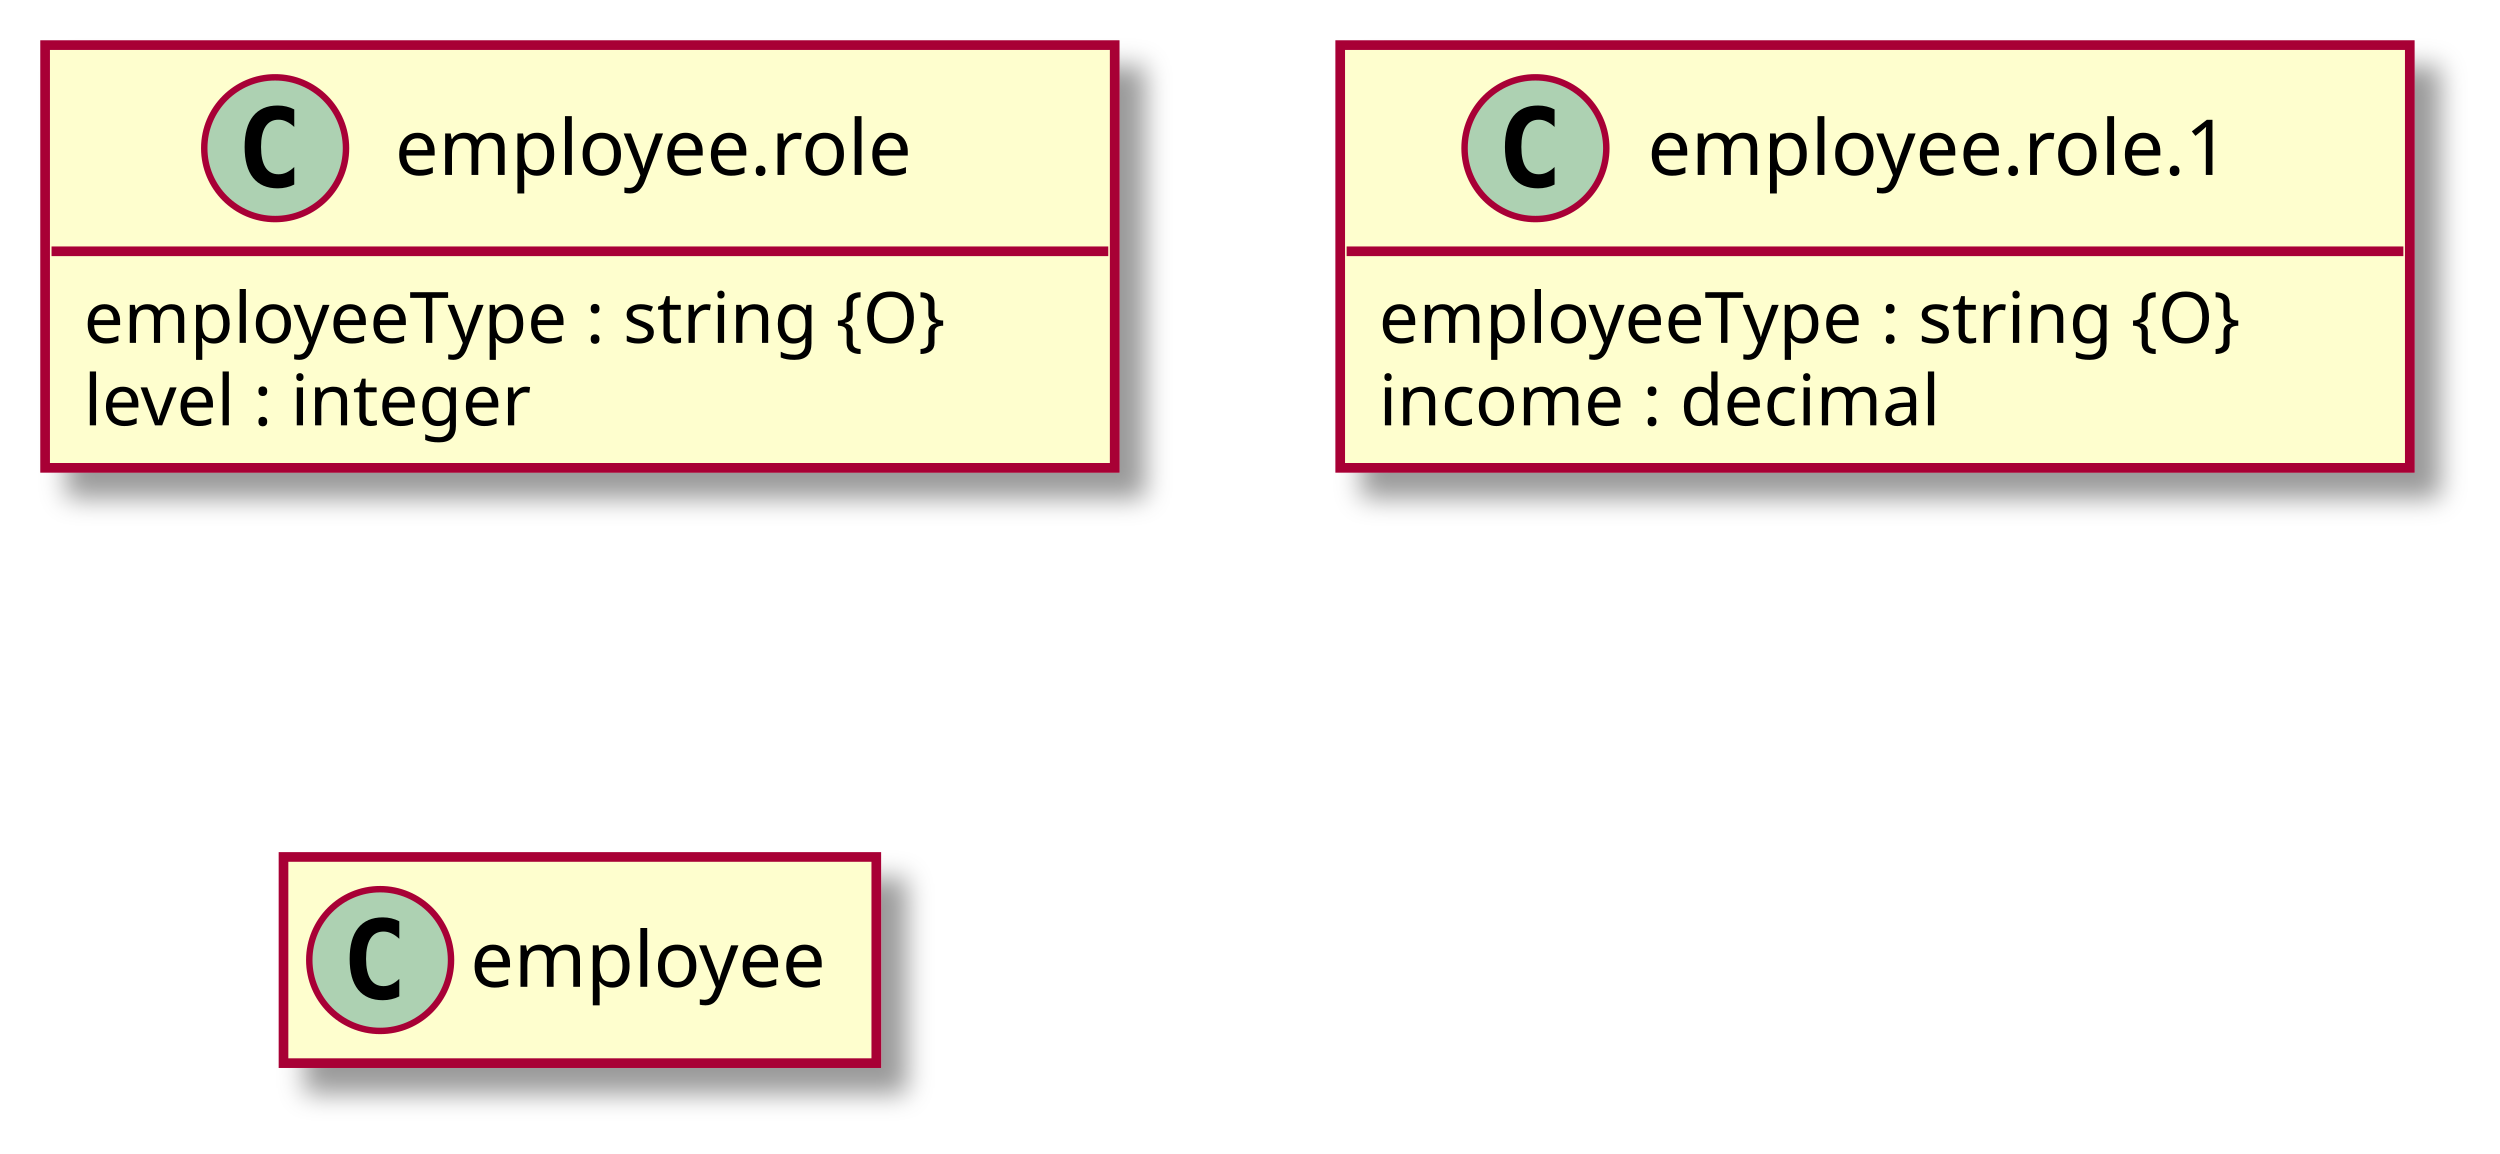
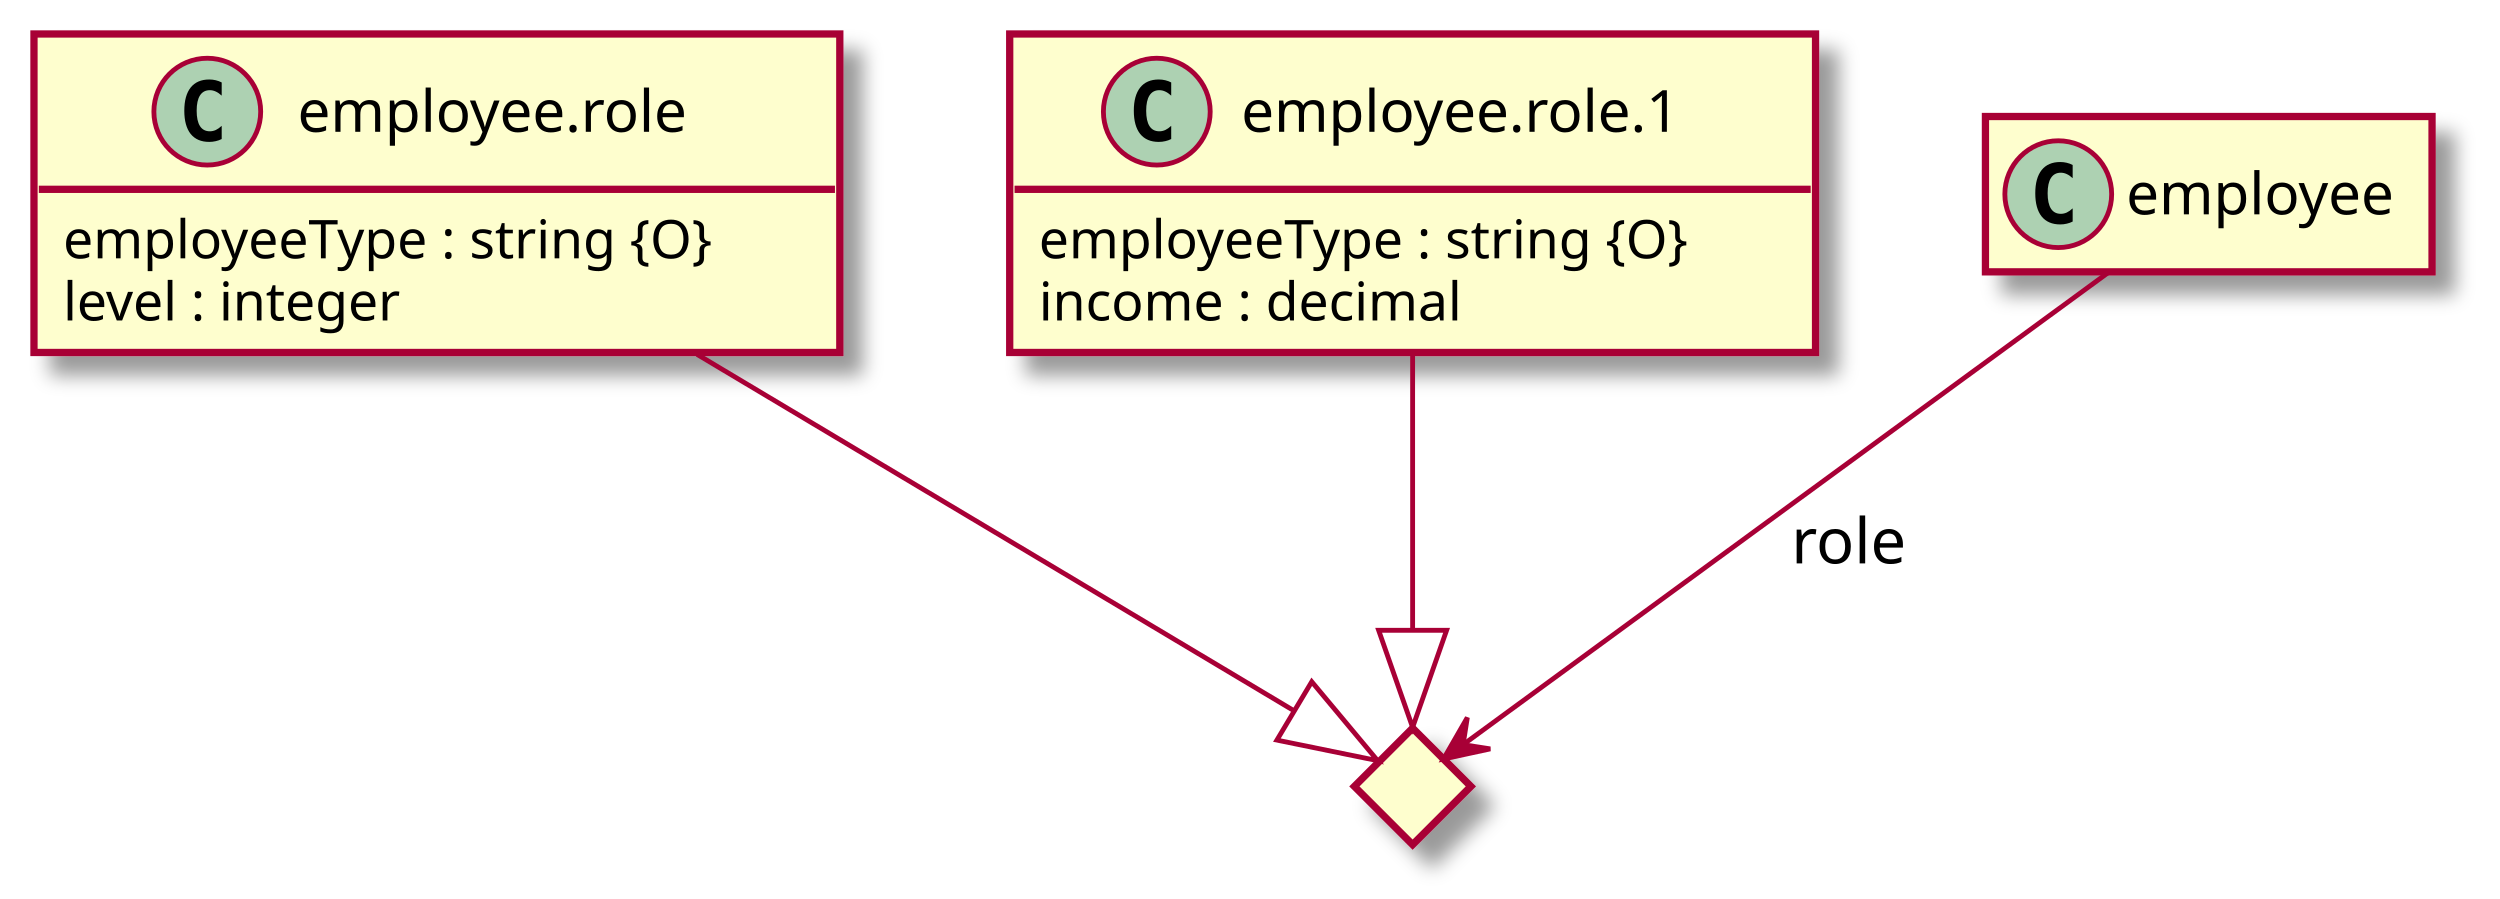
- <svg xmlns="http://www.w3.org/2000/svg" contentScriptType="application/ecmascript" contentStyleType="text/css" height="179px" preserveAspectRatio="none" style="width:388px;height:179px;" version="1.1" viewBox="0 0 388 179" width="388px" zoomAndPan="magnify">
+ <svg xmlns="http://www.w3.org/2000/svg" contentScriptType="application/ecmascript" contentStyleType="text/css" height="185px" preserveAspectRatio="none" style="width:515px;height:185px;" version="1.1" viewBox="0 0 515 185" width="515px" zoomAndPan="magnify">
  <defs>
-     <filter height="300%" id="fz9vicipealf3" width="300%" x="-1" y="-1">
+     <filter height="300%" id="flw8bjpl8fuf6" width="300%" x="-1" y="-1">
      <feGaussianBlur result="blurOut" stdDeviation="2.0" />
      <feColorMatrix in="blurOut" result="blurOut2" type="matrix" values="0 0 0 0 0 0 0 0 0 0 0 0 0 0 0 0 0 0 .4 0" />
      <feOffset dx="4.0" dy="4.0" in="blurOut2" result="blurOut3" />
      <feBlend in="SourceGraphic" in2="blurOut3" mode="normal" />
    </filter>
  </defs>
  <g>
-     <rect codeLine="6" fill="#FEFECE" filter="url(#fz9vicipealf3)" height="65.609" id="employee.role" style="stroke:#A80036;stroke-width:1.5;" width="166" x="7" y="7" />
+     <rect codeLine="6" fill="#FEFECE" filter="url(#flw8bjpl8fuf6)" height="65.609" id="employee.role" style="stroke:#A80036;stroke-width:1.5;" width="166" x="7" y="7" />
    <ellipse cx="42.7" cy="23" fill="#ADD1B2" rx="11" ry="11" style="stroke:#A80036;stroke-width:1.0;" />
    <path d="M45.669,28.641 Q45.091,28.938 44.45,29.078 Q43.809,29.234 43.106,29.234 Q40.606,29.234 39.278,27.594 Q37.966,25.938 37.966,22.812 Q37.966,19.688 39.278,18.031 Q40.606,16.375 43.106,16.375 Q43.809,16.375 44.45,16.531 Q45.106,16.688 45.669,16.984 L45.669,19.703 Q45.044,19.125 44.45,18.859 Q43.856,18.578 43.231,18.578 Q41.888,18.578 41.2,19.656 Q40.513,20.719 40.513,22.812 Q40.513,24.906 41.2,25.984 Q41.888,27.047 43.231,27.047 Q43.856,27.047 44.45,26.781 Q45.044,26.5 45.669,25.922 L45.669,28.641 Z " fill="#000000" />
    <text fill="#000000" font-family="sans-serif" font-size="12" lengthAdjust="spacing" textLength="88" x="61.3" y="27.154">employee.role</text>
    <line style="stroke:#A80036;stroke-width:1.5;" x1="8" x2="172" y1="39" y2="39" />
    <text fill="#000000" font-family="sans-serif" font-size="11" lengthAdjust="spacing" textLength="154" x="13" y="53.21">employeeType : string {O}</text>
    <text fill="#000000" font-family="sans-serif" font-size="11" lengthAdjust="spacing" textLength="78" x="13" y="66.015">level : integer</text>
-     <rect codeLine="11" fill="#FEFECE" filter="url(#fz9vicipealf3)" height="65.609" id="employee.role.1" style="stroke:#A80036;stroke-width:1.5;" width="166" x="208" y="7" />
+     <rect codeLine="11" fill="#FEFECE" filter="url(#flw8bjpl8fuf6)" height="65.609" id="employee.role.1" style="stroke:#A80036;stroke-width:1.5;" width="166" x="208" y="7" />
    <ellipse cx="238.3" cy="23" fill="#ADD1B2" rx="11" ry="11" style="stroke:#A80036;stroke-width:1.0;" />
    <path d="M241.269,28.641 Q240.691,28.938 240.05,29.078 Q239.409,29.234 238.706,29.234 Q236.206,29.234 234.878,27.594 Q233.566,25.938 233.566,22.812 Q233.566,19.688 234.878,18.031 Q236.206,16.375 238.706,16.375 Q239.409,16.375 240.05,16.531 Q240.706,16.688 241.269,16.984 L241.269,19.703 Q240.644,19.125 240.05,18.859 Q239.456,18.578 238.831,18.578 Q237.488,18.578 236.8,19.656 Q236.113,20.719 236.113,22.812 Q236.113,24.906 236.8,25.984 Q237.488,27.047 238.831,27.047 Q239.456,27.047 240.05,26.781 Q240.644,26.5 241.269,25.922 L241.269,28.641 Z " fill="#000000" />
    <text fill="#000000" font-family="sans-serif" font-size="12" lengthAdjust="spacing" textLength="100" x="255.7" y="27.154">employee.role.1</text>
    <line style="stroke:#A80036;stroke-width:1.5;" x1="209" x2="373" y1="39" y2="39" />
    <text fill="#000000" font-family="sans-serif" font-size="11" lengthAdjust="spacing" textLength="154" x="214" y="53.21">employeeType : string {O}</text>
    <text fill="#000000" font-family="sans-serif" font-size="11" lengthAdjust="spacing" textLength="97" x="214" y="66.015">income : decimal</text>
-     <rect codeLine="16" fill="#FEFECE" filter="url(#fz9vicipealf3)" height="32" id="employee" style="stroke:#A80036;stroke-width:1.5;" width="92" x="44" y="133" />
-     <ellipse cx="59" cy="149" fill="#ADD1B2" rx="11" ry="11" style="stroke:#A80036;stroke-width:1.0;" />
-     <path d="M61.969,154.641 Q61.391,154.938 60.75,155.078 Q60.109,155.234 59.406,155.234 Q56.906,155.234 55.578,153.594 Q54.266,151.938 54.266,148.812 Q54.266,145.688 55.578,144.031 Q56.906,142.375 59.406,142.375 Q60.109,142.375 60.75,142.531 Q61.406,142.688 61.969,142.984 L61.969,145.703 Q61.344,145.125 60.75,144.859 Q60.156,144.578 59.531,144.578 Q58.188,144.578 57.5,145.656 Q56.812,146.719 56.812,148.812 Q56.812,150.906 57.5,151.984 Q58.188,153.047 59.531,153.047 Q60.156,153.047 60.75,152.781 Q61.344,152.5 61.969,151.922 L61.969,154.641 Z " fill="#000000" />
-     <text fill="#000000" font-family="sans-serif" font-size="12" lengthAdjust="spacing" textLength="60" x="73" y="153.154">employee</text>
+     <rect codeLine="16" fill="#FEFECE" filter="url(#flw8bjpl8fuf6)" height="32" id="employee" style="stroke:#A80036;stroke-width:1.5;" width="92" x="409" y="24" />
+     <ellipse cx="424" cy="40" fill="#ADD1B2" rx="11" ry="11" style="stroke:#A80036;stroke-width:1.0;" />
+     <path d="M426.969,45.641 Q426.391,45.938 425.75,46.078 Q425.109,46.234 424.406,46.234 Q421.906,46.234 420.578,44.594 Q419.266,42.938 419.266,39.812 Q419.266,36.688 420.578,35.031 Q421.906,33.375 424.406,33.375 Q425.109,33.375 425.75,33.531 Q426.406,33.688 426.969,33.984 L426.969,36.703 Q426.344,36.125 425.75,35.859 Q425.156,35.578 424.531,35.578 Q423.188,35.578 422.5,36.656 Q421.812,37.719 421.812,39.812 Q421.812,41.906 422.5,42.984 Q423.188,44.047 424.531,44.047 Q425.156,44.047 425.75,43.781 Q426.344,43.5 426.969,42.922 L426.969,45.641 Z " fill="#000000" />
+     <text fill="#000000" font-family="sans-serif" font-size="12" lengthAdjust="spacing" textLength="60" x="438" y="44.154">employee</text>
+     <polygon fill="#FEFECE" filter="url(#flw8bjpl8fuf6)" points="291,150,303,162,291,174,279,162,291,150" style="stroke:#A80036;stroke-width:1.5;" />
+     <path codeLine="21" d="M434.23,56.2 C398.87,82.07 328.21,133.77 301.53,153.3 " fill="none" id="employee-to-anon1" style="stroke:#A80036;stroke-width:1.0;" />
+     <polygon fill="#A80036" points="297.36,156.35,306.987,154.271,301.397,153.401,302.268,147.811,297.36,156.35" style="stroke:#A80036;stroke-width:1.0;" />
+     <text fill="#000000" font-family="sans-serif" font-size="13" lengthAdjust="spacing" textLength="24" x="369" y="116.067">role</text>
+     <path codeLine="23" d="M143.6,73 C183.47,96.8 236.04,128.19 266.42,146.33 " fill="none" id="employee.role-to-anon1" style="stroke:#A80036;stroke-width:1.0;" />
+     <polygon fill="none" points="270.22,140.44,283.8,156.7,263.04,152.46,270.22,140.44" style="stroke:#A80036;stroke-width:1.0;" />
+     <path codeLine="25" d="M291,73.16 C291,90.73 291,112.39 291,129.8 " fill="none" id="employee.role.1-to-anon1" style="stroke:#A80036;stroke-width:1.0;" />
+     <polygon fill="none" points="298,129.84,291,149.84,284,129.84,298,129.84" style="stroke:#A80036;stroke-width:1.0;" />
  </g>
</svg>
